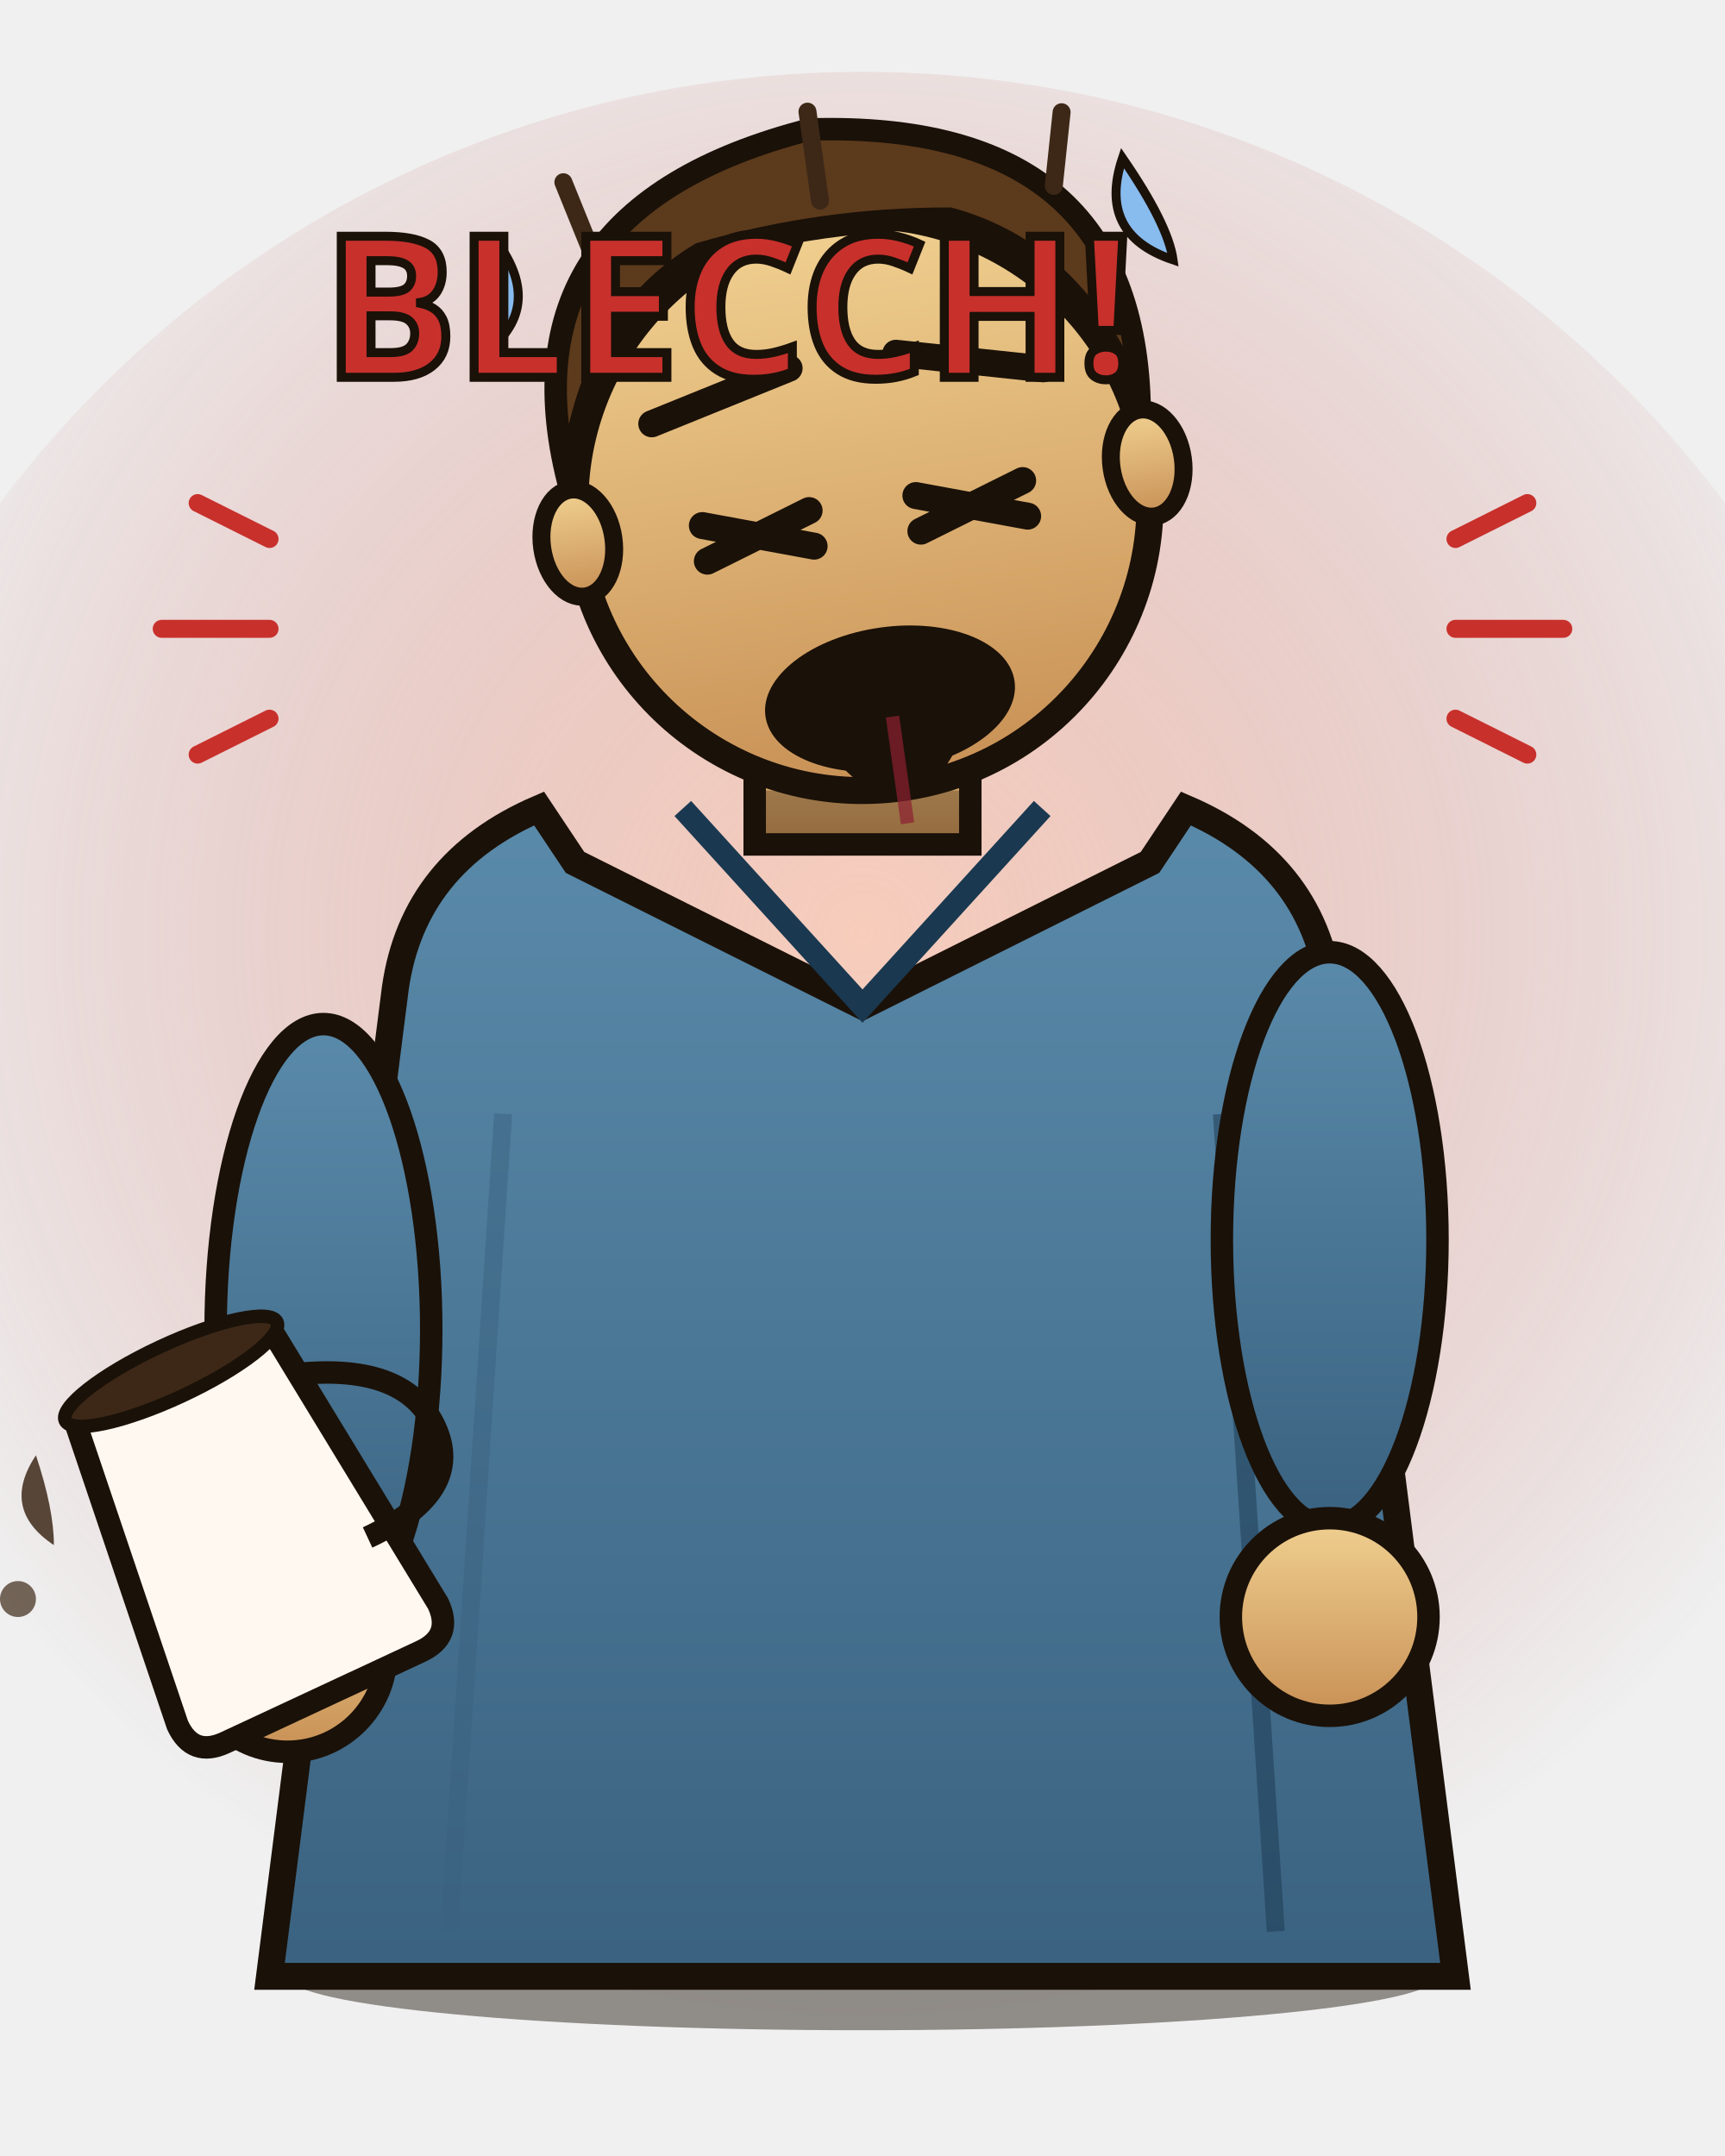
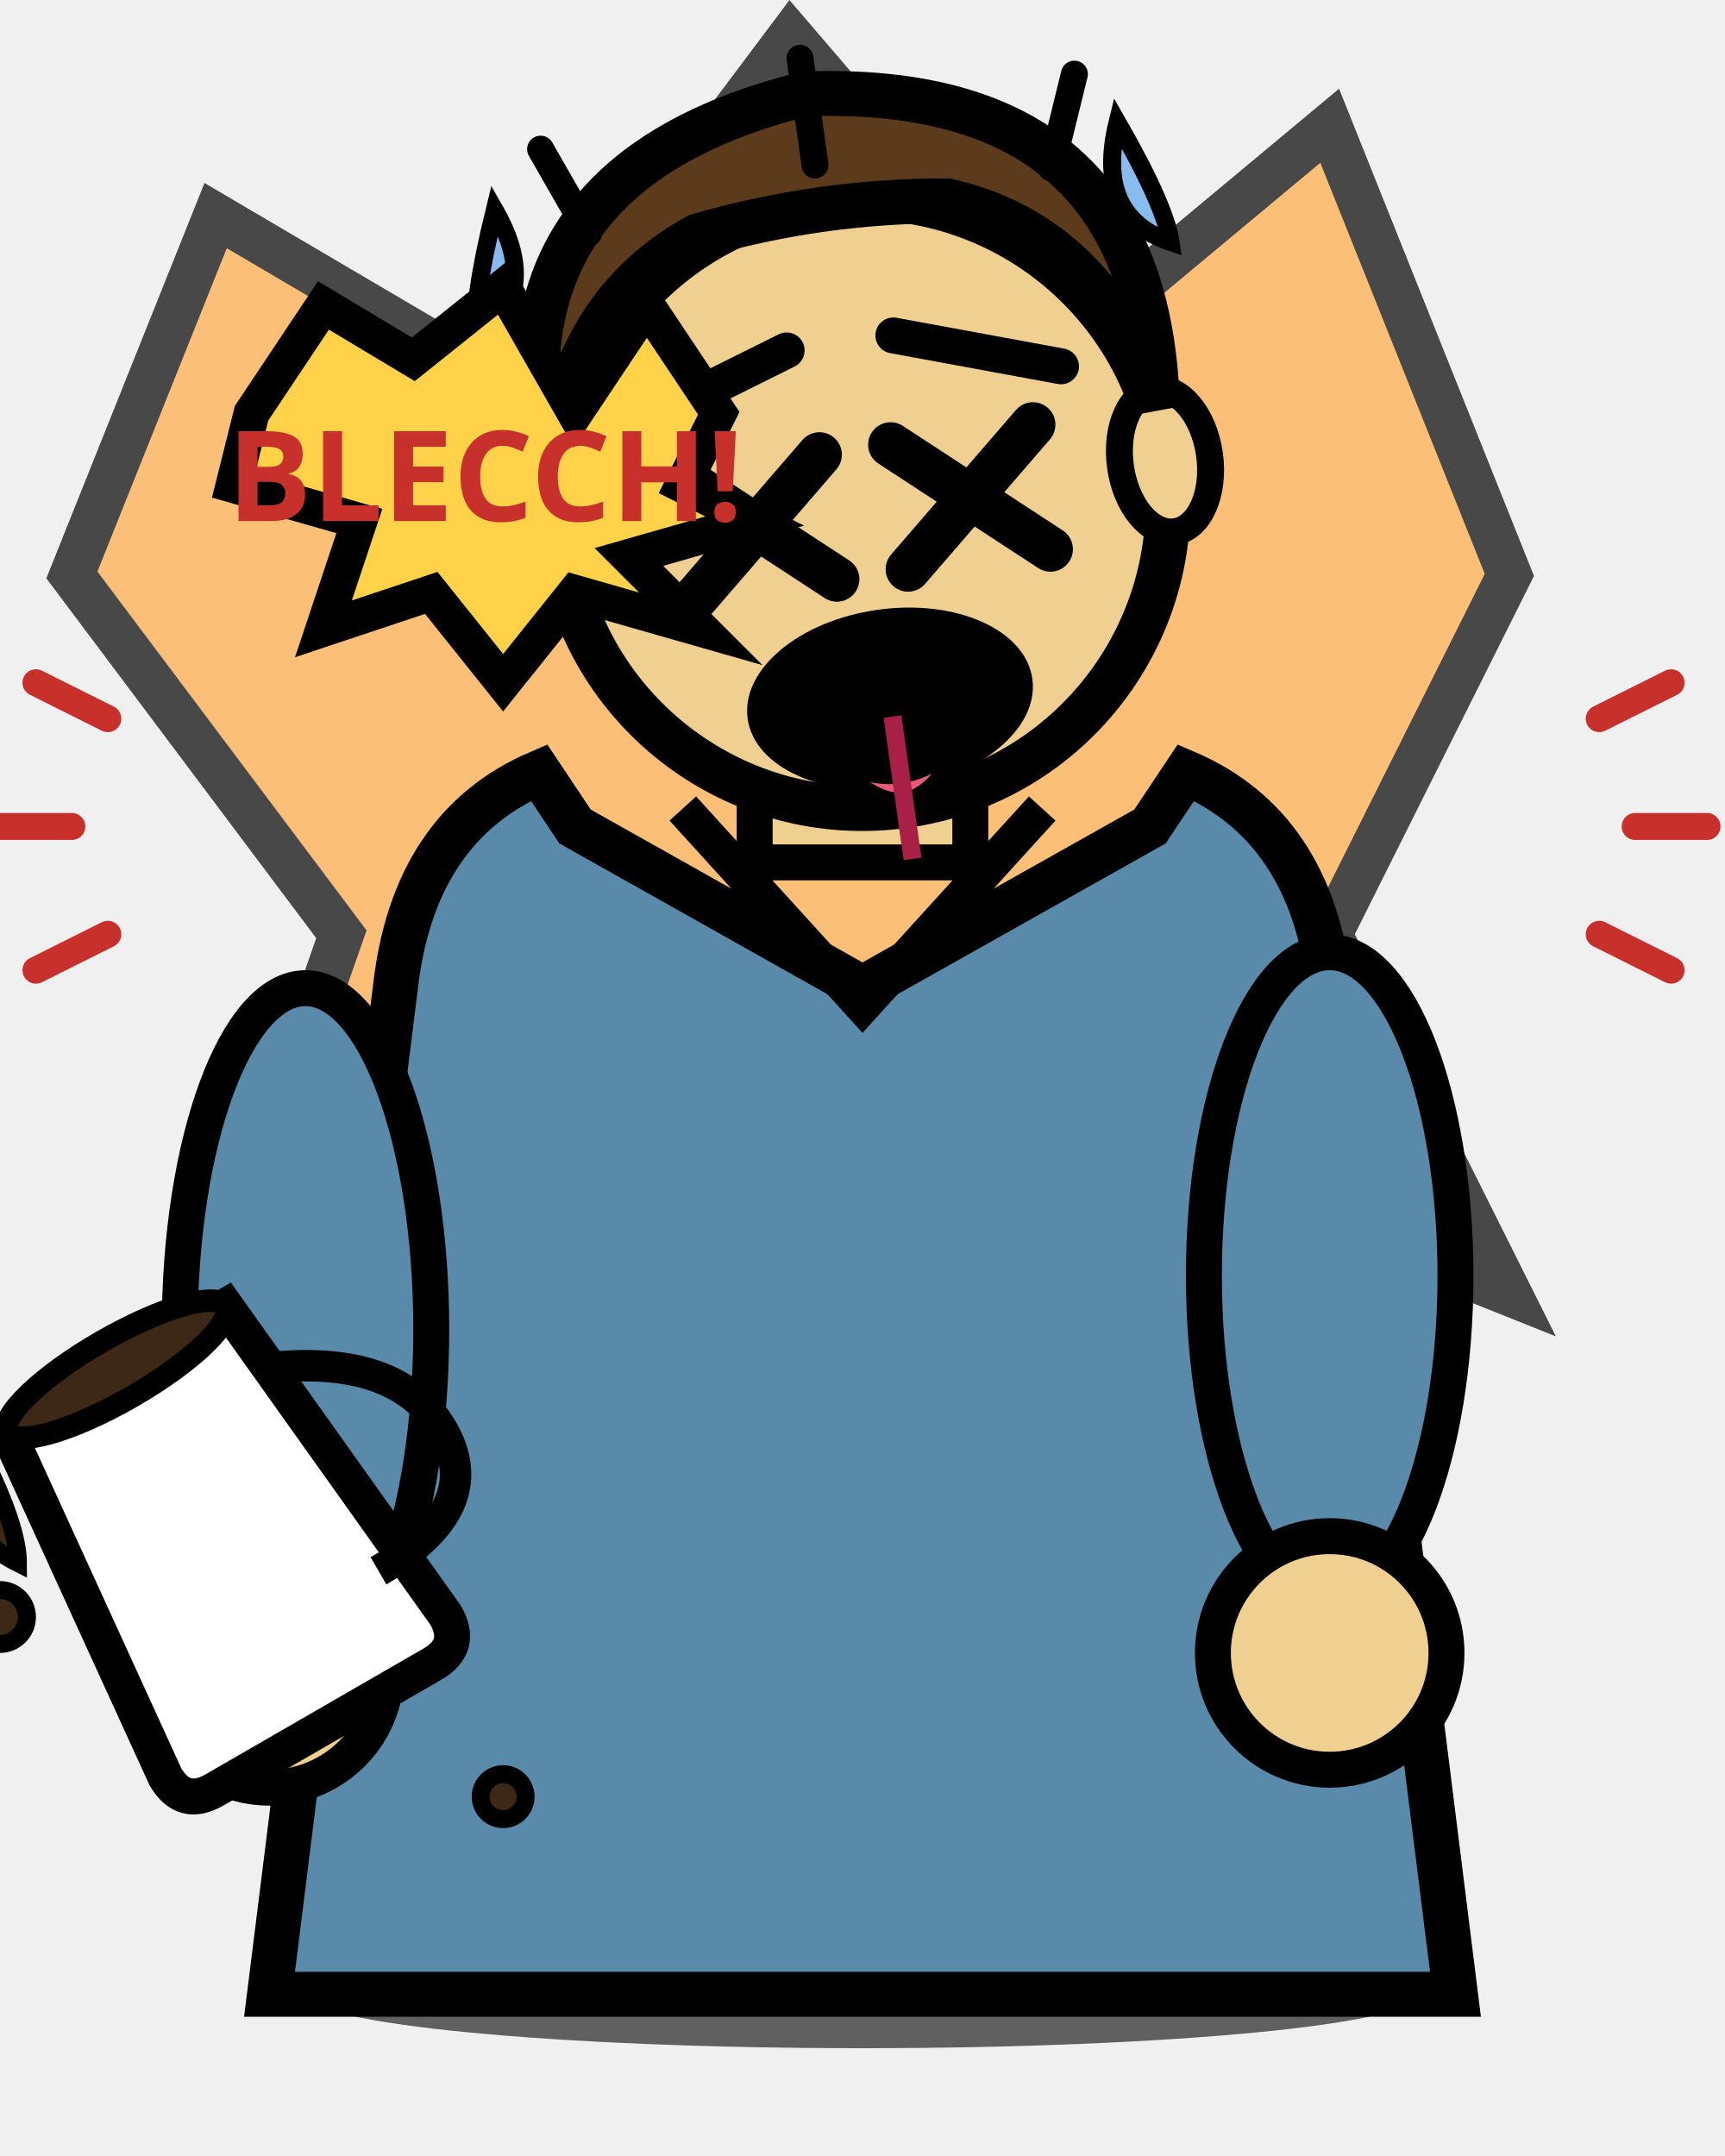
<svg xmlns="http://www.w3.org/2000/svg" viewBox="0 0 192 240" width="192" height="240">
-   <defs>
-     <radialGradient id="halo5" cx="0.5" cy="0.4">
-       <stop offset="0" stop-color="#ffaa88" stop-opacity="0.5" />
-       <stop offset="1" stop-color="#aa3333" stop-opacity="0" />
-     </radialGradient>
-     <linearGradient id="shirt3" x1="0" y1="0" x2="0" y2="1">
-       <stop offset="0" stop-color="#5a8aaa" />
-       <stop offset="1" stop-color="#3a6280" />
-     </linearGradient>
-     <linearGradient id="skin5" x1="0" y1="0" x2="0" y2="1">
-       <stop offset="0" stop-color="#f0d090" />
-       <stop offset="1" stop-color="#c89055" />
-     </linearGradient>
-   </defs>
-   <ellipse cx="96" cy="128" rx="120" ry="120" fill="url(#halo5)" />
-   <ellipse cx="96" cy="220" rx="64" ry="6" fill="#1a1108" opacity="0.45" />
-   <path d="M 44 110 L 30 220 L 162 220 L 148 110 Q 146 96 132 90 L 128 96 L 96 112 L 64 96 L 60 90 Q 46 96 44 110 Z" fill="url(#shirt3)" stroke="#1a1108" stroke-width="3" />
-   <path d="M 56 124 L 50 215" stroke="#3a6280" stroke-width="2" opacity="0.5" />
-   <path d="M 136 124 L 142 215" stroke="#1a3850" stroke-width="2" opacity="0.5" />
-   <path d="M 76 90 L 96 112 L 116 90" fill="none" stroke="#1a3850" stroke-width="2.5" />
-   <ellipse cx="148" cy="138" rx="12" ry="32" fill="url(#shirt3)" stroke="#1a1108" stroke-width="2.5" />
-   <circle cx="148" cy="180" r="11" fill="url(#skin5)" stroke="#1a1108" stroke-width="2.5" />
-   <ellipse cx="36" cy="148" rx="12" ry="34" fill="url(#shirt3)" stroke="#1a1108" stroke-width="2.5" />
-   <circle cx="32" cy="184" r="11" fill="url(#skin5)" stroke="#1a1108" stroke-width="2.5" />
-   <g transform="rotate(-25 24 168)">
-     <path d="M 14 152 L 10 188 Q 10 192 14 192 L 38 192 Q 42 192 42 188 L 38 152 Z" fill="#fff8f0" stroke="#1a1108" stroke-width="2.5" />
-     <ellipse cx="26" cy="152" rx="13" ry="3" fill="#3d2817" stroke="#1a1108" stroke-width="1.5" />
-     <path d="M 38 158 Q 50 162 50 170 Q 50 178 38 178" fill="none" stroke="#1a1108" stroke-width="2.5" />
+   <ellipse cx="96" cy="222" rx="62" ry="6" fill="#000" opacity="0.6" />
+   <g transform="translate(8 -16)">
+     <polygon points="0,80 16,40 50,60 80,20 110,55 140,30 160,80 140,120 160,160 110,140 80,180 50,140 16,160 30,120" fill="#ffaa44" stroke="#000" stroke-width="5" opacity="0.7" />
  </g>
-   <path d="M 4 162 Q 6 168 6 172 Q 0 168 4 162 Z" fill="#3d2817" opacity="0.85" />
-   <circle cx="2" cy="178" r="2" fill="#3d2817" opacity="0.7" />
-   <rect x="84" y="74" width="24" height="20" fill="url(#skin5)" stroke="#1a1108" stroke-width="2.5" />
-   <rect x="84" y="88" width="24" height="6" fill="#1a1108" opacity="0.3" />
+   <path d="M 44 110 L 30 222 L 162 222 L 148 110 Q 146 92 132 86 L 128 92 L 96 110 L 64 92 L 60 86 Q 46 92 44 110 Z" fill="#5a8aaa" stroke="#000" stroke-width="5" />
+   <path d="M 76 90 L 96 112 L 116 90" fill="none" stroke="#000" stroke-width="4" />
+   <ellipse cx="148" cy="142" rx="14" ry="36" fill="#5a8aaa" stroke="#000" stroke-width="4" />
+   <circle cx="148" cy="184" r="13" fill="#f0d090" stroke="#000" stroke-width="4" />
+   <ellipse cx="34" cy="148" rx="14" ry="38" fill="#5a8aaa" stroke="#000" stroke-width="4" />
+   <circle cx="30" cy="186" r="13" fill="#f0d090" stroke="#000" stroke-width="4" />
+   <g transform="rotate(-30 22 168)">
+     <path d="M 8 150 L 4 192 Q 4 196 8 196 L 36 196 Q 40 196 40 192 L 36 150 Z" fill="#fff" stroke="#000" stroke-width="4" />
+     <ellipse cx="22" cy="150" rx="14" ry="3.5" fill="#3d2817" stroke="#000" stroke-width="2.5" />
+     <path d="M 36 158 Q 50 164 50 174 Q 50 184 36 184" fill="none" stroke="#000" stroke-width="3.5" />
+   </g>
+   <path d="M -2 162 Q 2 170 2 174 Q -6 170 -2 162 Z" fill="#3d2817" stroke="#000" stroke-width="2" />
+   <circle cx="0" cy="180" r="3" fill="#3d2817" stroke="#000" stroke-width="2" />
+   <circle cx="56" cy="200" r="2.5" fill="#3d2817" stroke="#000" stroke-width="2" />
+   <rect x="84" y="74" width="24" height="22" fill="#f0d090" stroke="#000" stroke-width="4" />
  <g transform="rotate(-8 96 56)">
-     <circle cx="96" cy="56" r="32" fill="url(#skin5)" stroke="#1a1108" stroke-width="3" />
-     <ellipse cx="64" cy="56" rx="4" ry="6" fill="url(#skin5)" stroke="#1a1108" stroke-width="2" />
-     <ellipse cx="128" cy="56" rx="4" ry="6" fill="url(#skin5)" stroke="#1a1108" stroke-width="2" />
-     <path d="M 64 50 Q 60 18 96 14 Q 132 18 128 50 Q 124 32 110 26 Q 96 24 82 26 Q 68 32 64 50 Z" fill="#5c3a1c" stroke="#1a1108" stroke-width="2.5" />
-     <path d="M 70 24 L 68 16 M 96 22 L 96 12 M 122 24 L 124 16" stroke="#3d2817" stroke-width="2" stroke-linecap="round" />
-     <path d="M 74 44 L 90 40" stroke="#1a1108" stroke-width="3" stroke-linecap="round" />
-     <path d="M 102 40 L 118 44" stroke="#1a1108" stroke-width="3" stroke-linecap="round" />
-     <path d="M 78 56 L 90 60 M 78 60 L 90 56" stroke="#1a1108" stroke-width="3" stroke-linecap="round" />
-     <path d="M 102 56 L 114 60 M 102 60 L 114 56" stroke="#1a1108" stroke-width="3" stroke-linecap="round" />
-     <ellipse cx="96" cy="78" rx="14" ry="8" fill="#1a1108" />
-     <path d="M 88 80 Q 96 96 104 80 Q 96 92 88 80 Z" fill="#e57a8a" stroke="#1a1108" stroke-width="2" />
-     <path d="M 96 80 L 96 92" stroke="#8b2030" stroke-width="1.5" opacity="0.7" />
-     <path d="M 130 22 Q 134 30 134 34 Q 126 30 130 22 Z" fill="#88bbee" stroke="#1a1108" stroke-width="1" />
-     <path d="M 60 22 Q 56 30 56 34 Q 64 30 60 22 Z" fill="#88bbee" stroke="#1a1108" stroke-width="1" />
+     <circle cx="96" cy="56" r="34" fill="#f0d090" stroke="#000" stroke-width="5" />
+     <ellipse cx="62" cy="56" rx="5" ry="8" fill="#f0d090" stroke="#000" stroke-width="3" />
+     <ellipse cx="130" cy="56" rx="5" ry="8" fill="#f0d090" stroke="#000" stroke-width="3" />
+     <path d="M 62 50 Q 58 14 96 10 Q 134 14 130 50 Q 126 30 110 24 Q 96 22 82 24 Q 66 30 62 50 Z" fill="#5c3a1c" stroke="#000" stroke-width="5" />
+     <path d="M 70 22 L 66 12 M 96 18 L 96 6 M 122 22 L 126 12" stroke="#000" stroke-width="3" stroke-linecap="round" />
+     <path d="M 72 44 L 90 38" stroke="#000" stroke-width="4" stroke-linecap="round" />
+     <path d="M 102 38 L 120 44" stroke="#000" stroke-width="4" stroke-linecap="round" />
+     <path d="M 76 50 L 92 64 M 76 64 L 92 50" stroke="#000" stroke-width="5" stroke-linecap="round" />
+     <path d="M 100 50 L 116 64 M 100 64 L 116 50" stroke="#000" stroke-width="5" stroke-linecap="round" />
+     <ellipse cx="96" cy="78" rx="16" ry="10" fill="#000" />
+     <path d="M 86 80 Q 96 100 106 80 Q 96 92 86 80 Z" fill="#e85a78" stroke="#000" stroke-width="3" />
+     <path d="M 96 80 L 96 96" stroke="#a82048" stroke-width="2" />
+     <path d="M 130 18 Q 134 28 134 32 Q 126 28 130 18 Z" fill="#88bbee" stroke="#000" stroke-width="2" />
+     <path d="M 60 18 Q 56 28 56 32 Q 64 28 60 18 Z" fill="#88bbee" stroke="#000" stroke-width="2" />
  </g>
-   <text x="36" y="42" font-family="sans-serif" font-size="22" font-weight="bold" fill="#c8302c" stroke="#1a1108" stroke-width="1">BLECCH!</text>
-   <path d="M 30 60 L 22 56 M 30 70 L 18 70 M 30 80 L 22 84" stroke="#c8302c" stroke-width="2" stroke-linecap="round" />
-   <path d="M 162 60 L 170 56 M 162 70 L 174 70 M 162 80 L 170 84" stroke="#c8302c" stroke-width="2" stroke-linecap="round" />
+   <g transform="translate(28 30)">
+     <polygon points="0,16 8,4 18,10 28,2 36,16 44,4 52,16 48,24 56,28 42,32 50,40 36,36 28,46 20,36 8,40 12,28 -2,24" fill="#ffd24a" stroke="#000" stroke-width="4" />
+     <text x="26" y="28" text-anchor="middle" font-family="Impact, Arial Black, sans-serif" font-size="14" font-weight="900" fill="#c8302c">BLECCH!</text>
+   </g>
+   <path d="M 12 80 L 4 76 M 8 92 L 0 92 M 12 104 L 4 108" stroke="#c8302c" stroke-width="3" stroke-linecap="round" />
+   <path d="M 178 80 L 186 76 M 182 92 L 190 92 M 178 104 L 186 108" stroke="#c8302c" stroke-width="3" stroke-linecap="round" />
</svg>
